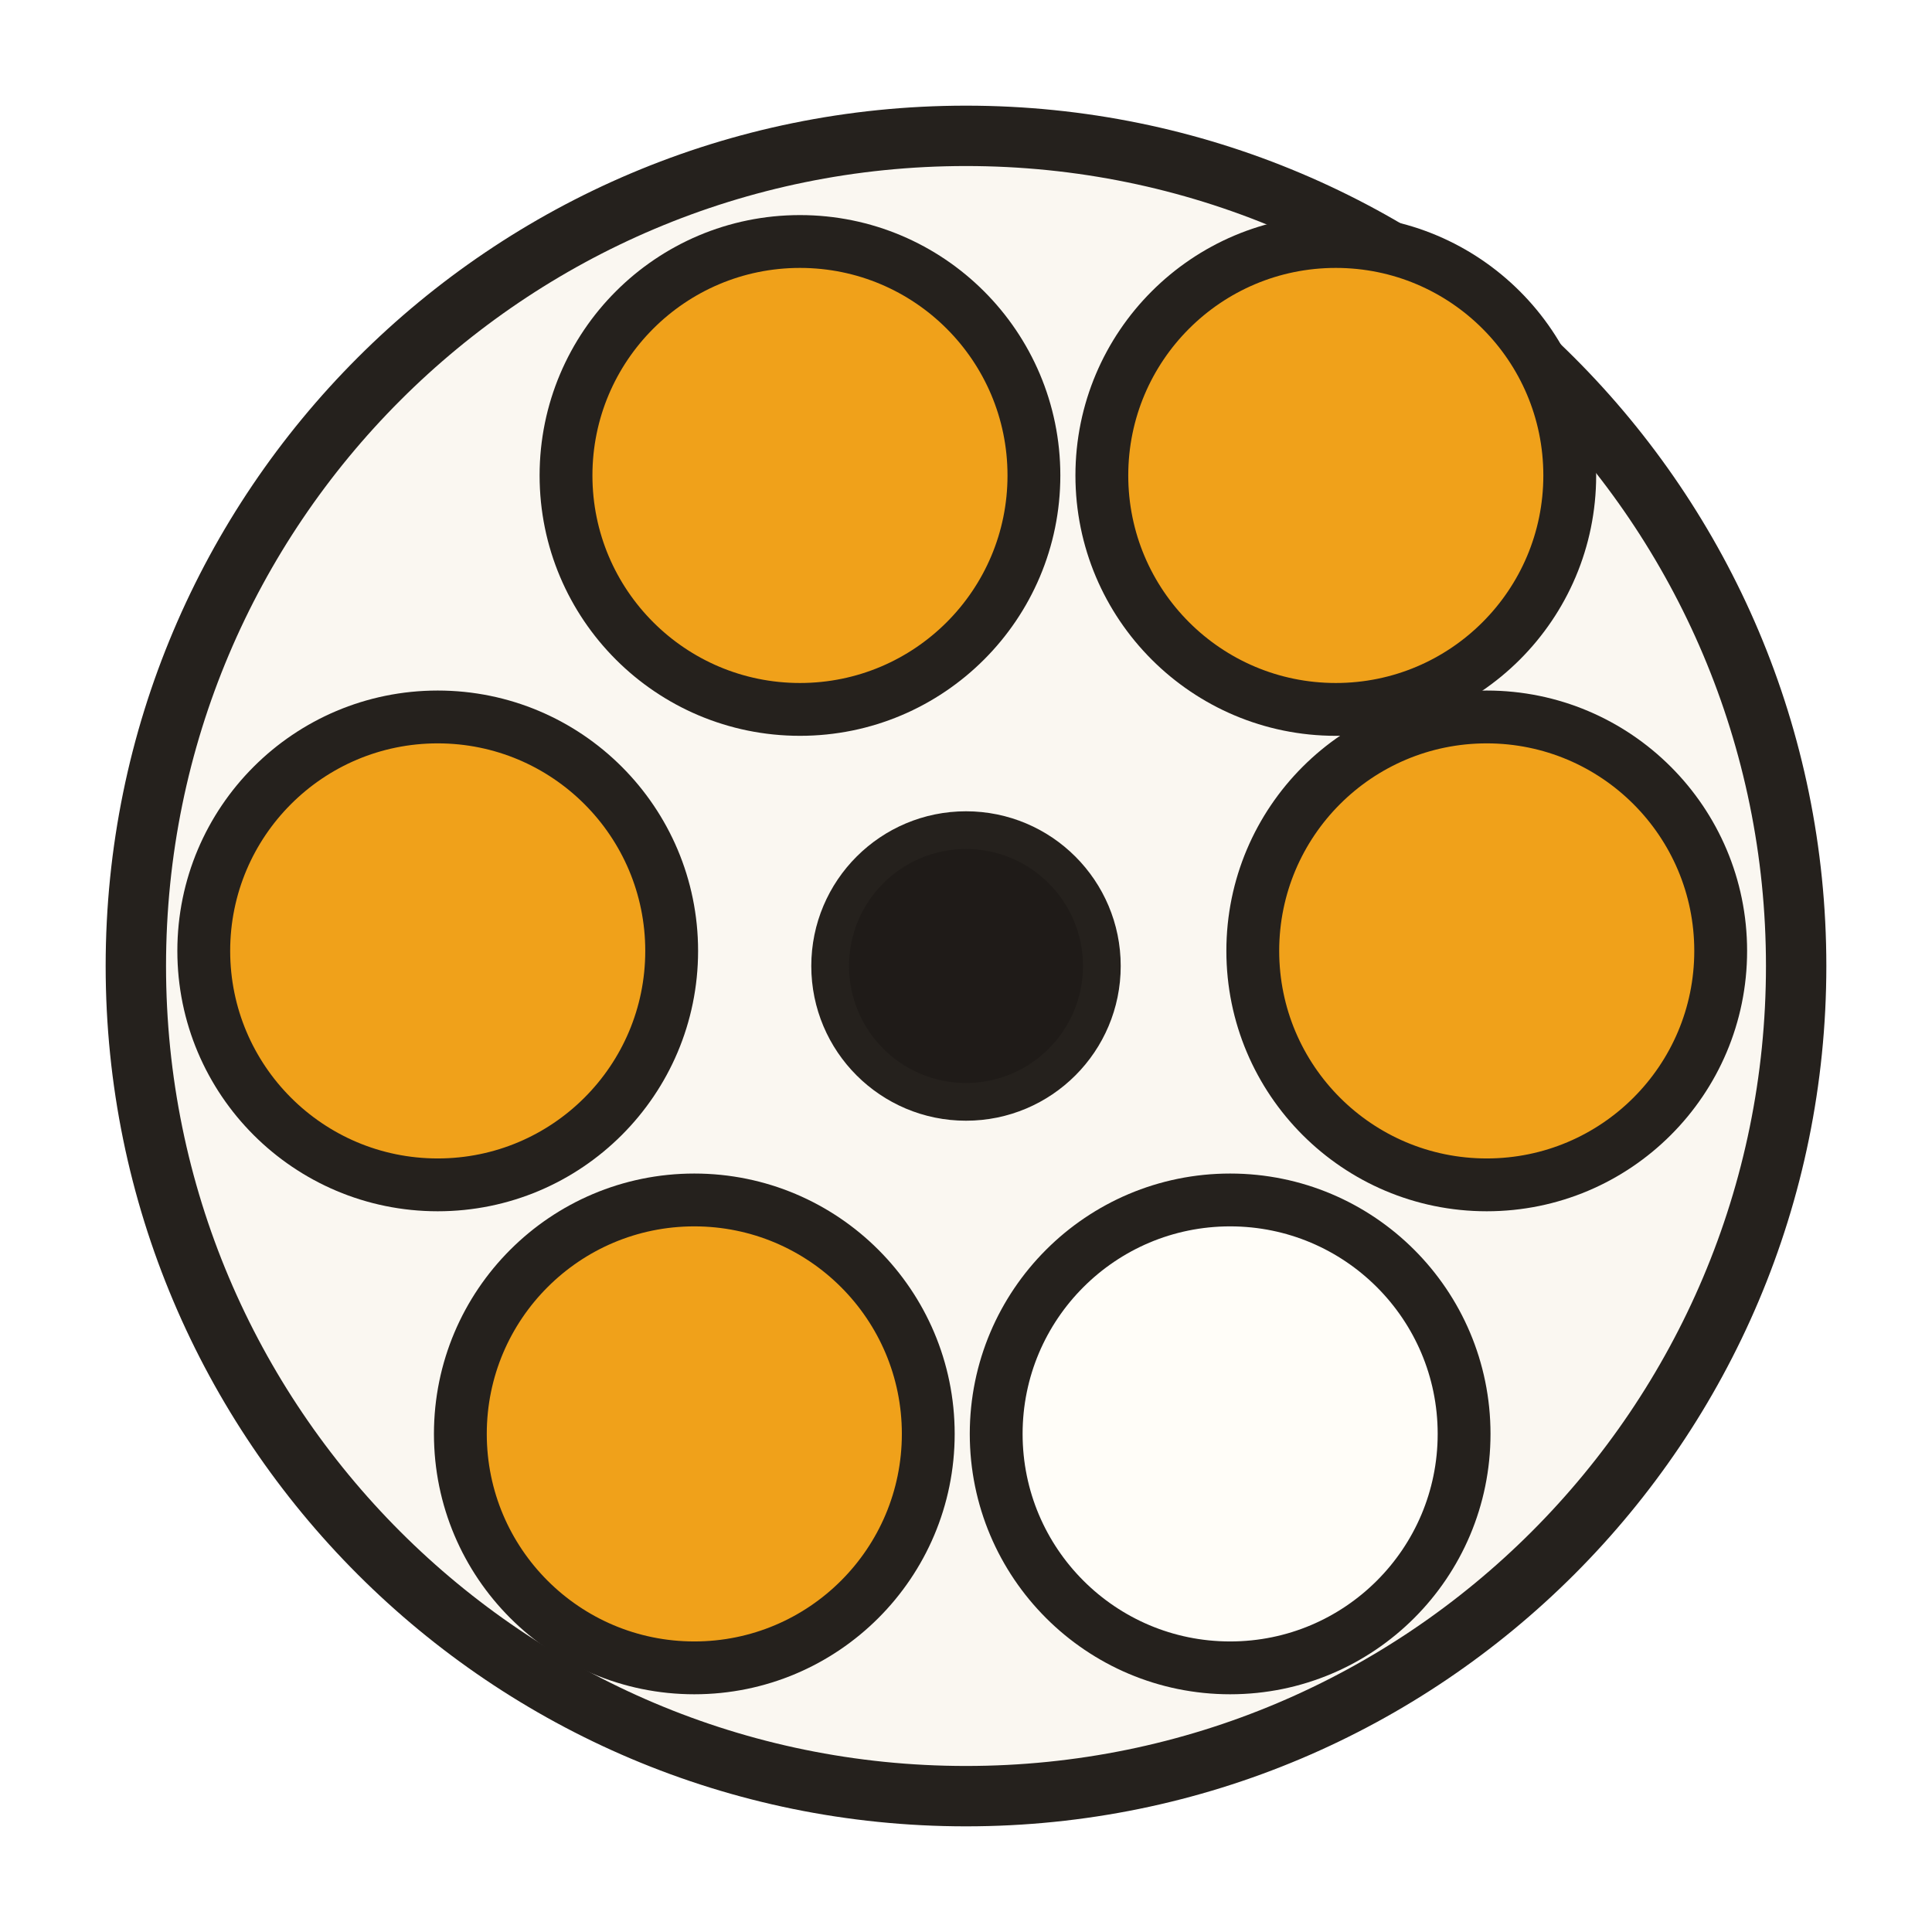
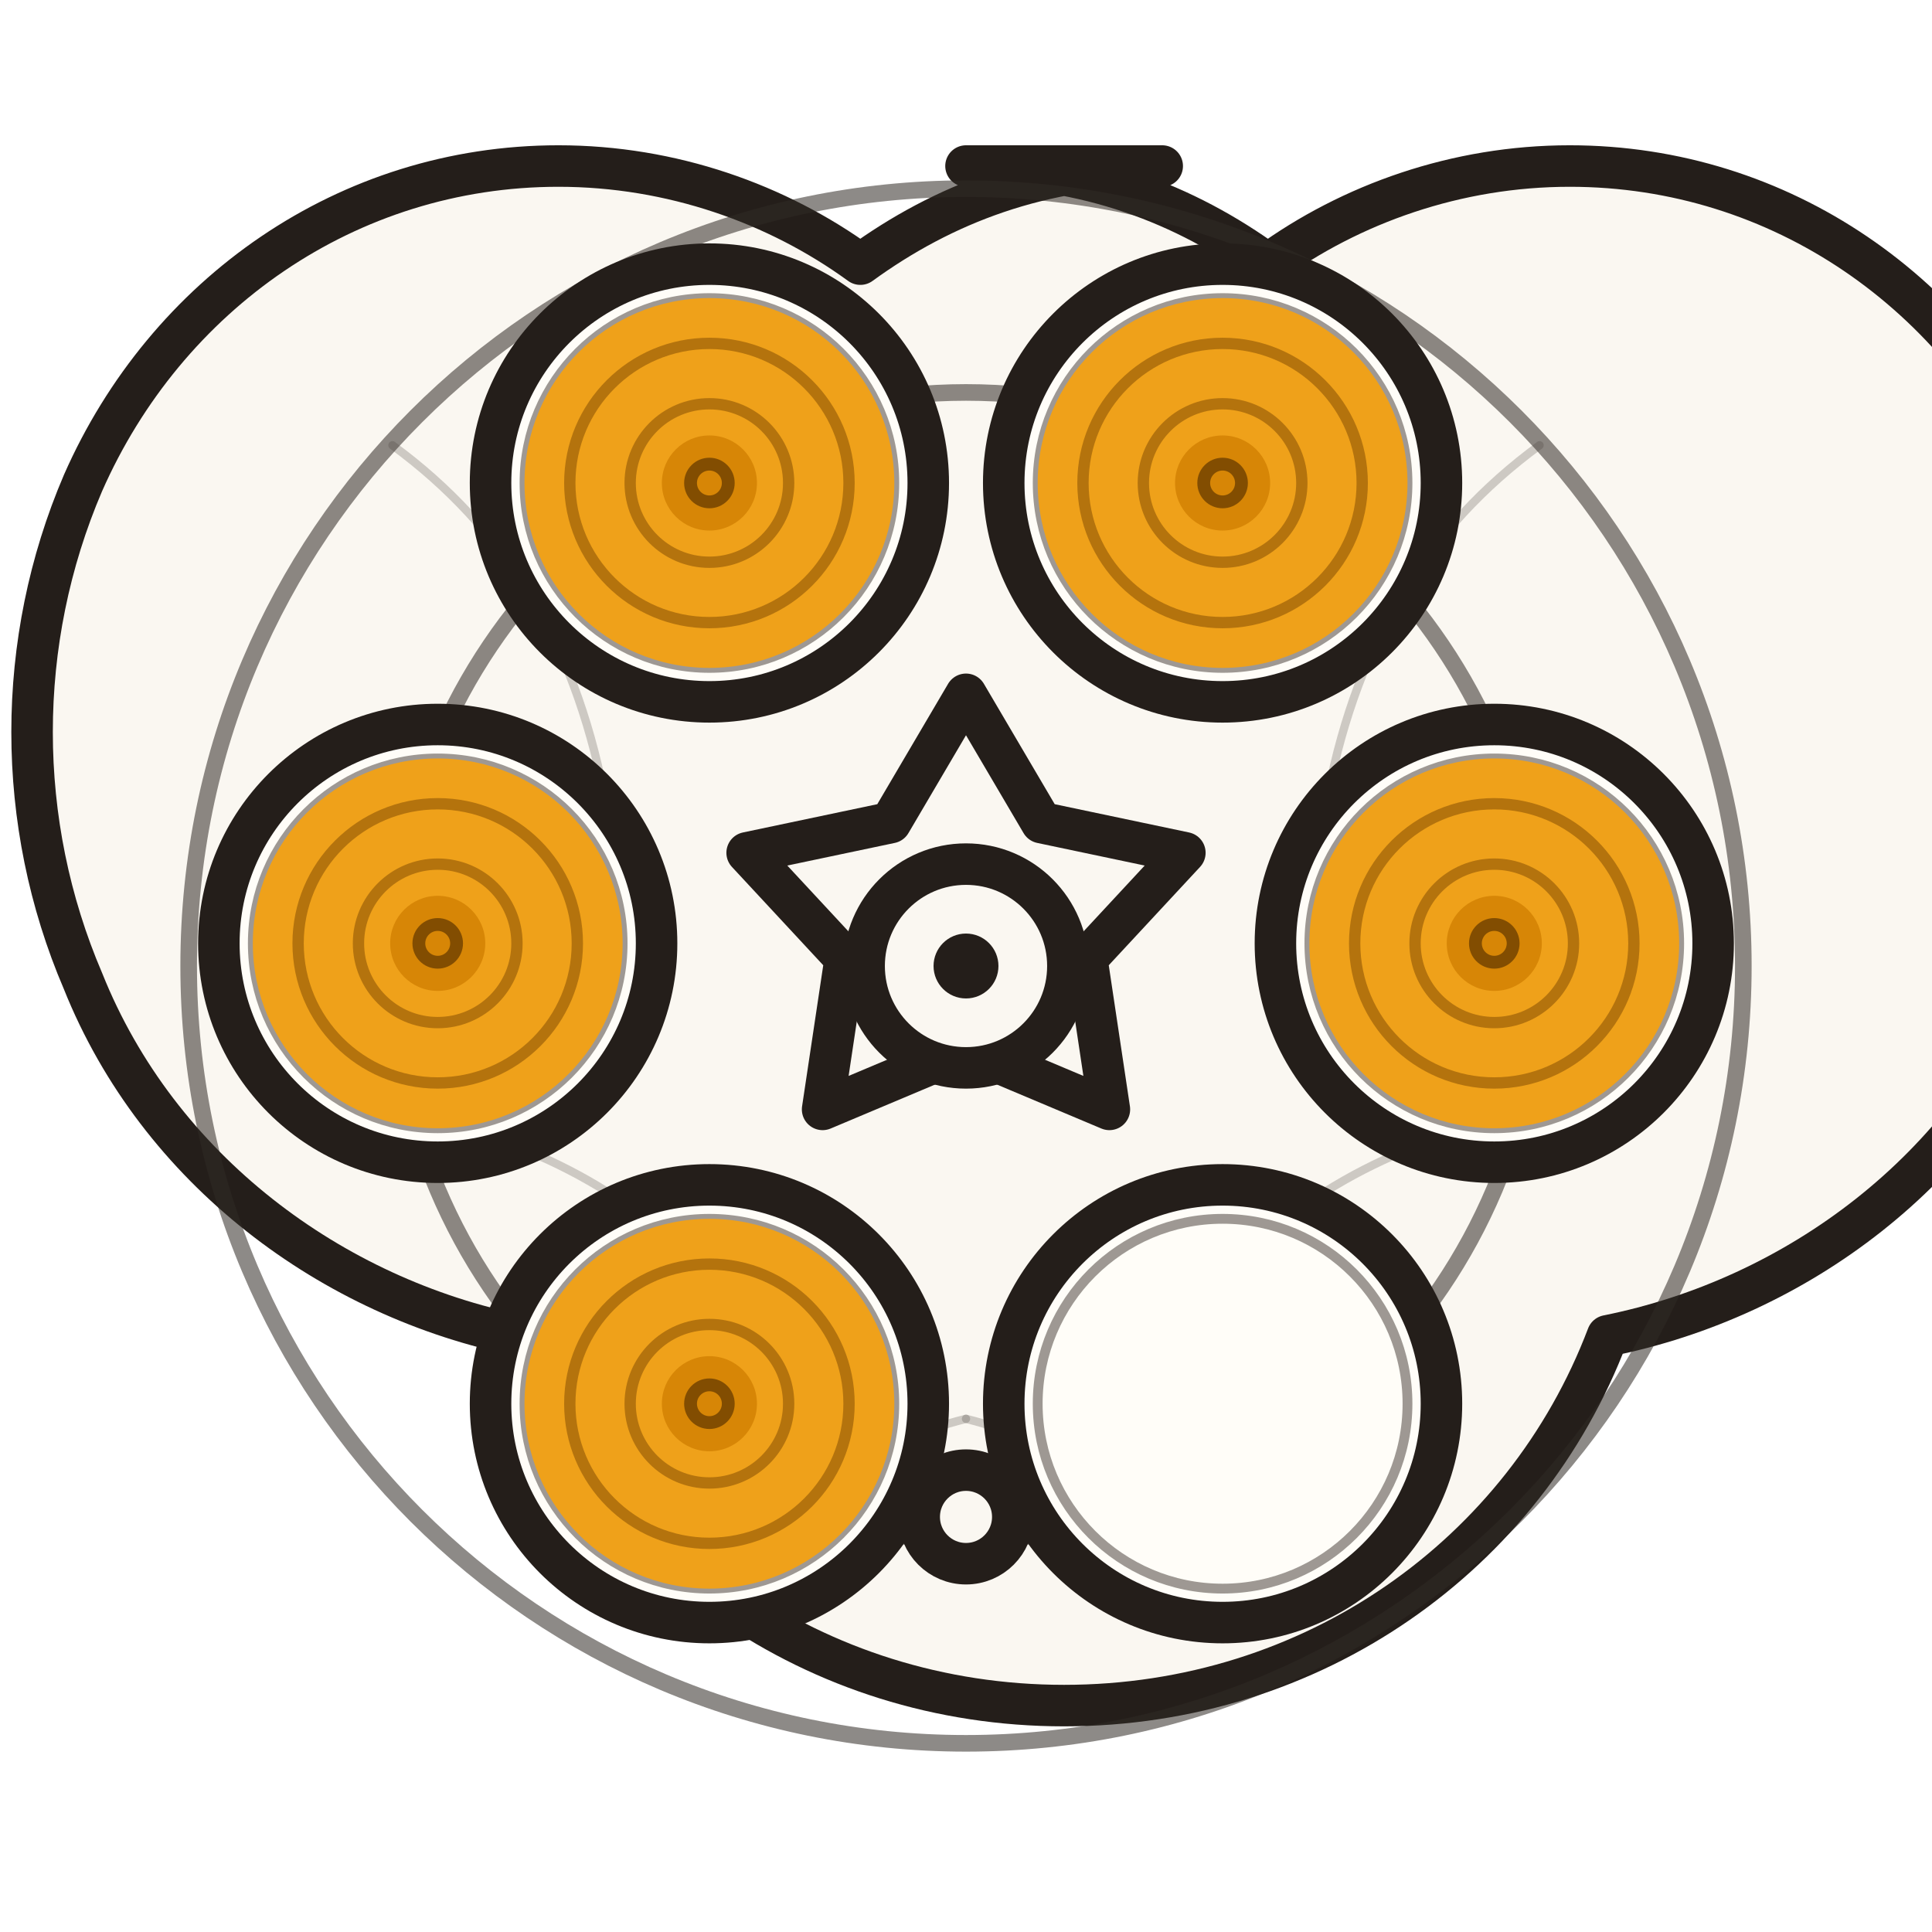
- <svg xmlns="http://www.w3.org/2000/svg" viewBox="0 0 256 256" fill="none">
-   <circle cx="128" cy="128" r="110" fill="#faf7f1" stroke="#25211d" stroke-width="8" />
-   <circle cx="128" cy="128" r="18" fill="#1f1b18" stroke="#25211d" stroke-width="5" />
-   <circle cx="106" cy="63" r="31" fill="#f0a11a" stroke="#25211d" stroke-width="7" />
-   <circle cx="177" cy="63" r="31" fill="#f0a11a" stroke="#25211d" stroke-width="7" />
-   <circle cx="58" cy="126" r="31" fill="#f0a11a" stroke="#25211d" stroke-width="7" />
-   <circle cx="197" cy="126" r="31" fill="#f0a11a" stroke="#25211d" stroke-width="7" />
-   <circle cx="92" cy="190" r="31" fill="#f0a11a" stroke="#25211d" stroke-width="7" />
-   <circle cx="163" cy="190" r="31" fill="#fffdf8" stroke="#25211d" stroke-width="7" />
+ <svg xmlns="http://www.w3.org/2000/svg" viewBox="0 0 256 256">
+   <style>
+     .frame { fill: #faf7f1; stroke: #241e1a; stroke-width: 5.5; stroke-linejoin: round; }
+     .line { fill: none; stroke: #3e3731; stroke-linecap: round; opacity: 0.24; }
+     .ring { fill: none; stroke: #2f2924; stroke-width: 2.2; opacity: 0.55; }
+     .chamber { fill: #fffdf8; stroke: #241e1a; stroke-width: 5.5; }
+     .chamber-ring { fill: none; stroke: #4e463f; stroke-width: 1.3; opacity: 0.55; }
+     .loaded { fill: #efa11a; }
+     .loaded-ring { fill: none; stroke: #9b5f07; stroke-width: 1.5; opacity: 0.7; }
+     .primer { fill: #d78606; }
+     .primer-ring { fill: none; stroke: #734300; stroke-width: 1.7; opacity: 0.85; }
+   </style>
+   <defs>
+     <g id="empty-chamber">
+       <circle class="chamber" r="29" />
+       <circle class="chamber-ring" r="24.5" />
+     </g>
+     <g id="loaded-chamber">
+       <use href="#empty-chamber" />
+       <circle class="loaded" r="24.5" />
+       <circle class="loaded-ring" r="18.5" />
+       <circle class="loaded-ring" r="10.5" />
+       <circle class="primer" r="6.3" />
+       <circle class="primer-ring" r="2.5" />
+     </g>
+   </defs>
+   <path class="frame" d="M128 22c16 0 29 5 40 13 11-8 25-13 40-13 28 0 52 17 63 42 9 21 9 45 0 66-10 25-33 42-58 47-11 29-39 49-72 49s-61-20-72-49c-25-5-48-22-58-47-9-21-9-45 0-66 11-25 35-42 63-42 15 0 29 5 40 13 11-8 24-13 40-13Z" />
+   <circle class="ring" cx="128" cy="128" r="103" />
+   <circle class="ring" cx="128" cy="128" r="76" />
+   <path class="line" d="M52 59c15 11 24 26 28 46" stroke-width="1.1" />
+   <path class="line" d="M204 59c-15 11-24 26-28 46" stroke-width="1.1" />
+   <path class="line" d="M48 147c17 2 31 8 43 19" stroke-width="1.1" />
+   <path class="line" d="M208 147c-17 2-31 8-43 19" stroke-width="1.1" />
+   <path class="line" d="M92 210c12-12 24-19 36-22" stroke-width="1.1" />
+   <path class="line" d="M164 210c-12-12-24-19-36-22" stroke-width="1.1" />
+   <path class="frame" d="M128 92l10 17 19 4-13 14 3 20-19-8-19 8 3-20-13-14 19-4 10-17Z" />
+   <circle class="frame" cx="128" cy="128" r="13.5" />
+   <circle cx="128" cy="128" r="4.3" fill="#241e1a" />
+   <circle class="frame" cx="128" cy="201" r="6.2" />
+   <use href="#loaded-chamber" transform="translate(94 64)" />
+   <use href="#loaded-chamber" transform="translate(162 64)" />
+   <use href="#loaded-chamber" transform="translate(58 125)" />
+   <use href="#loaded-chamber" transform="translate(198 125)" />
+   <use href="#loaded-chamber" transform="translate(94 186)" />
+   <use href="#empty-chamber" transform="translate(162 186)" />
</svg>
